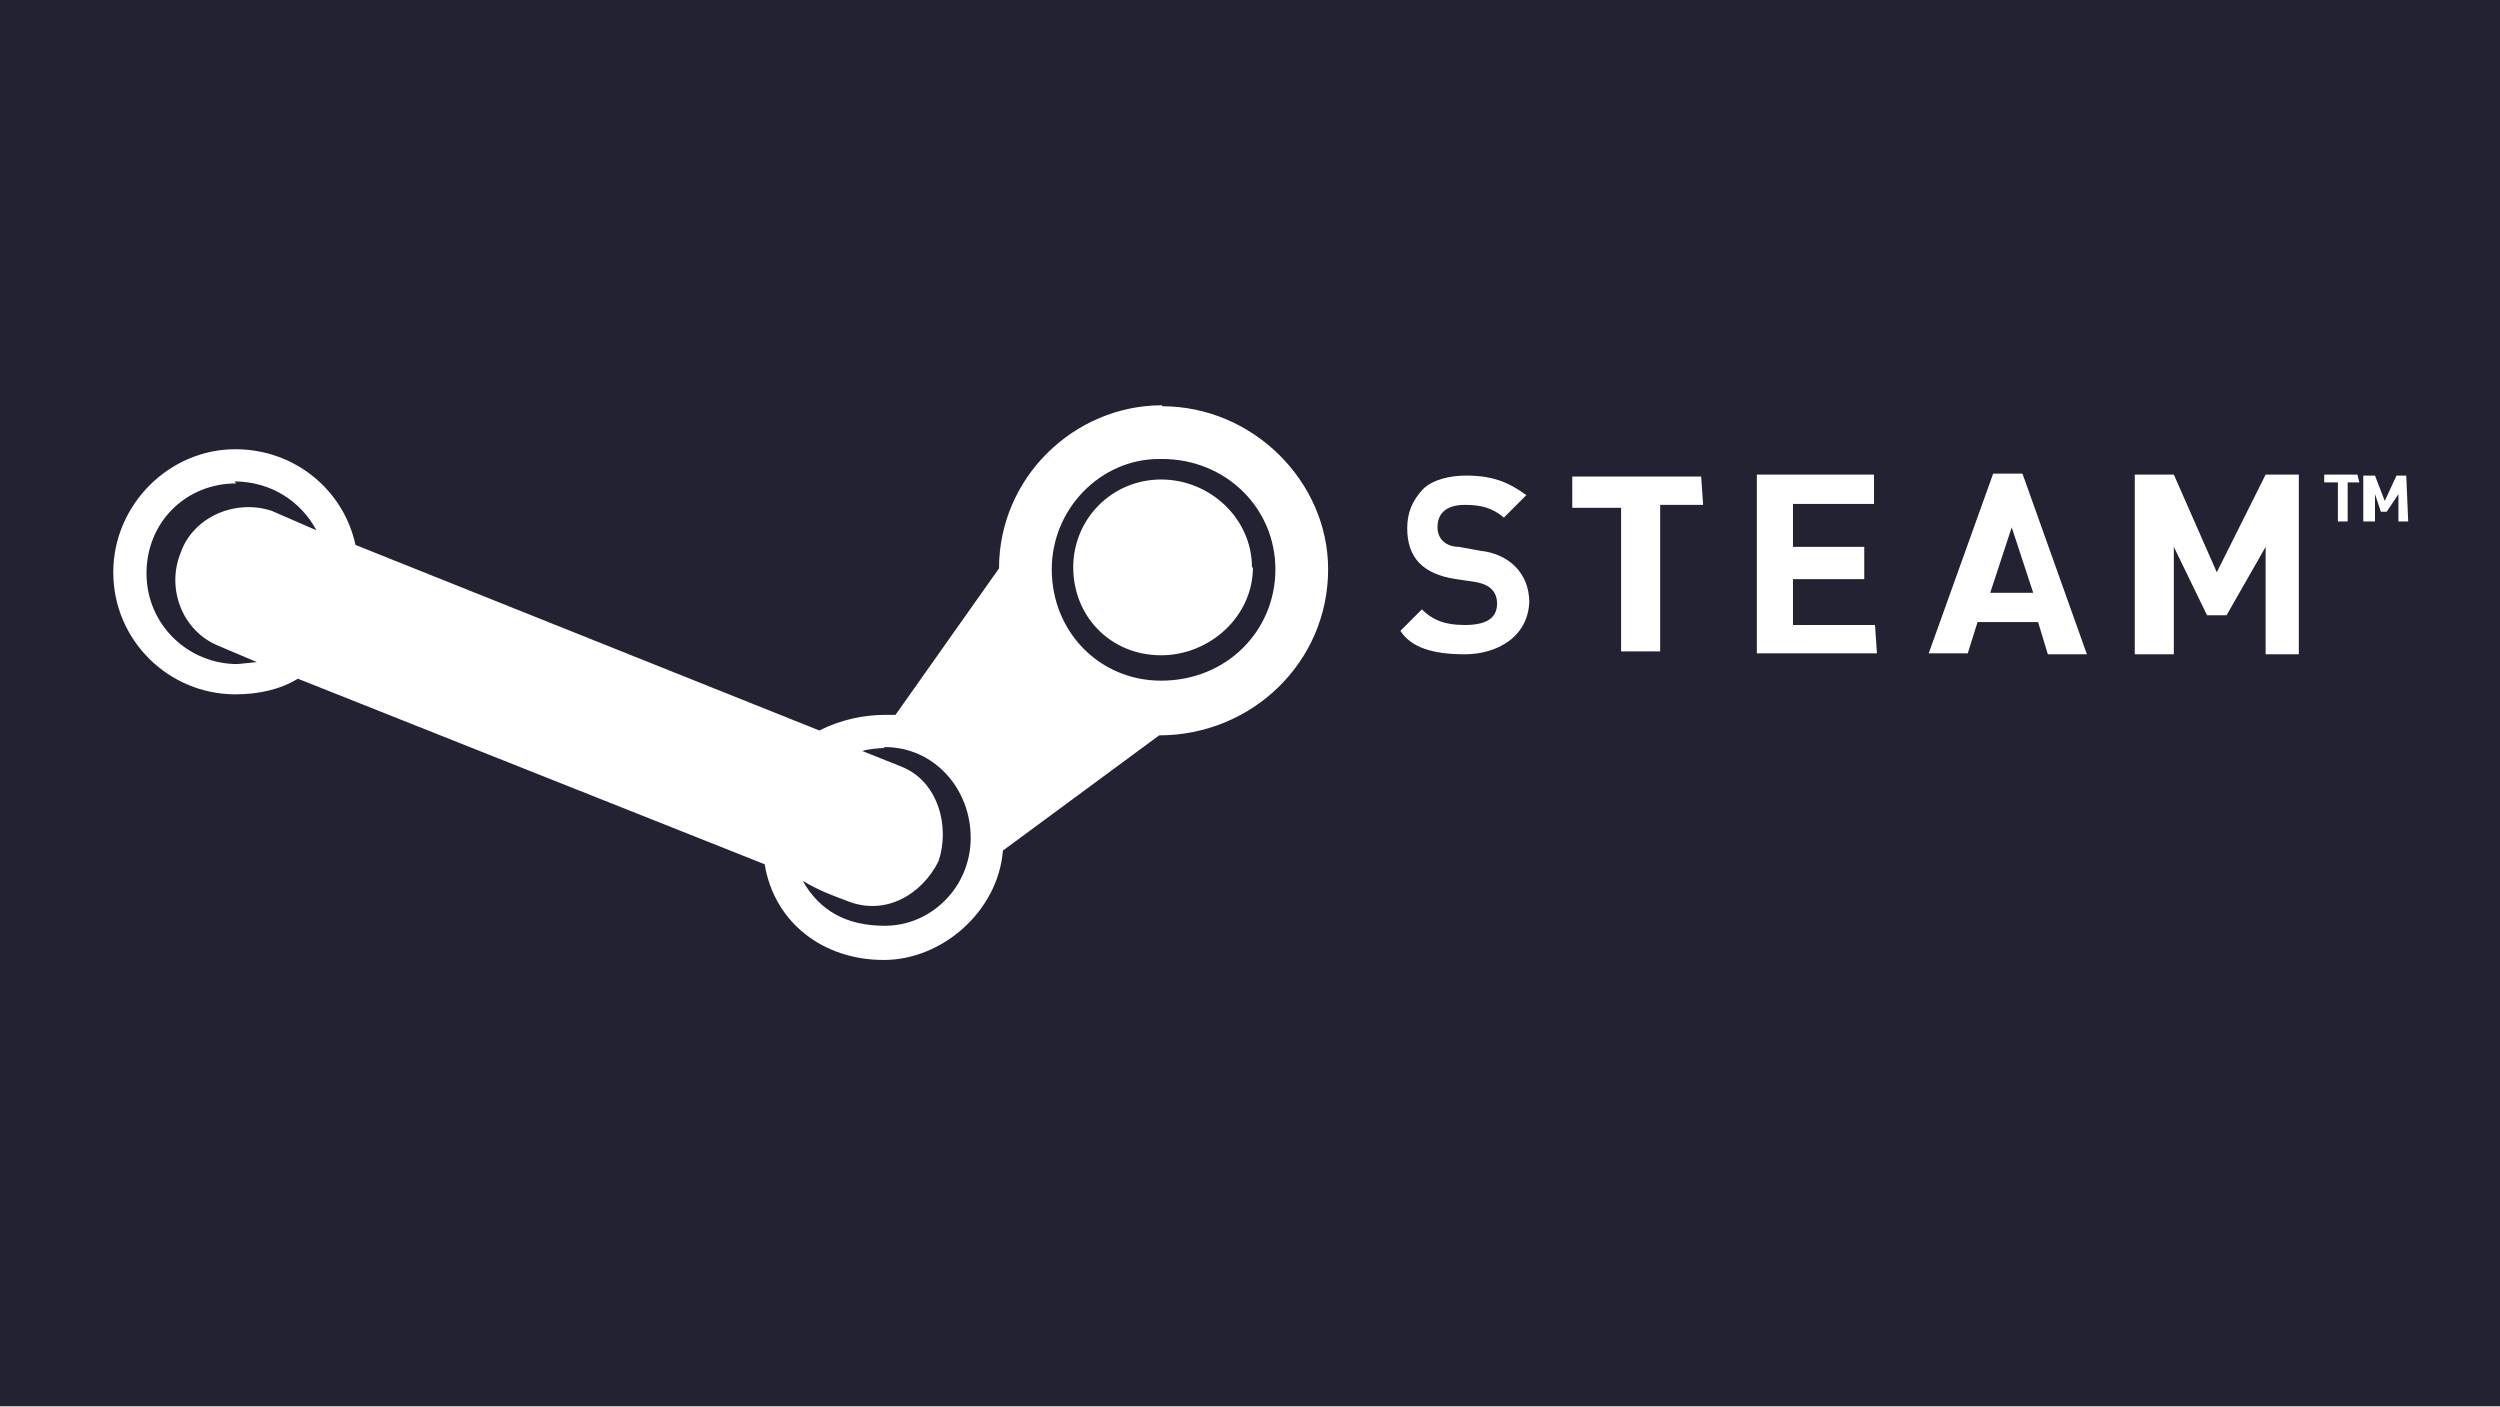
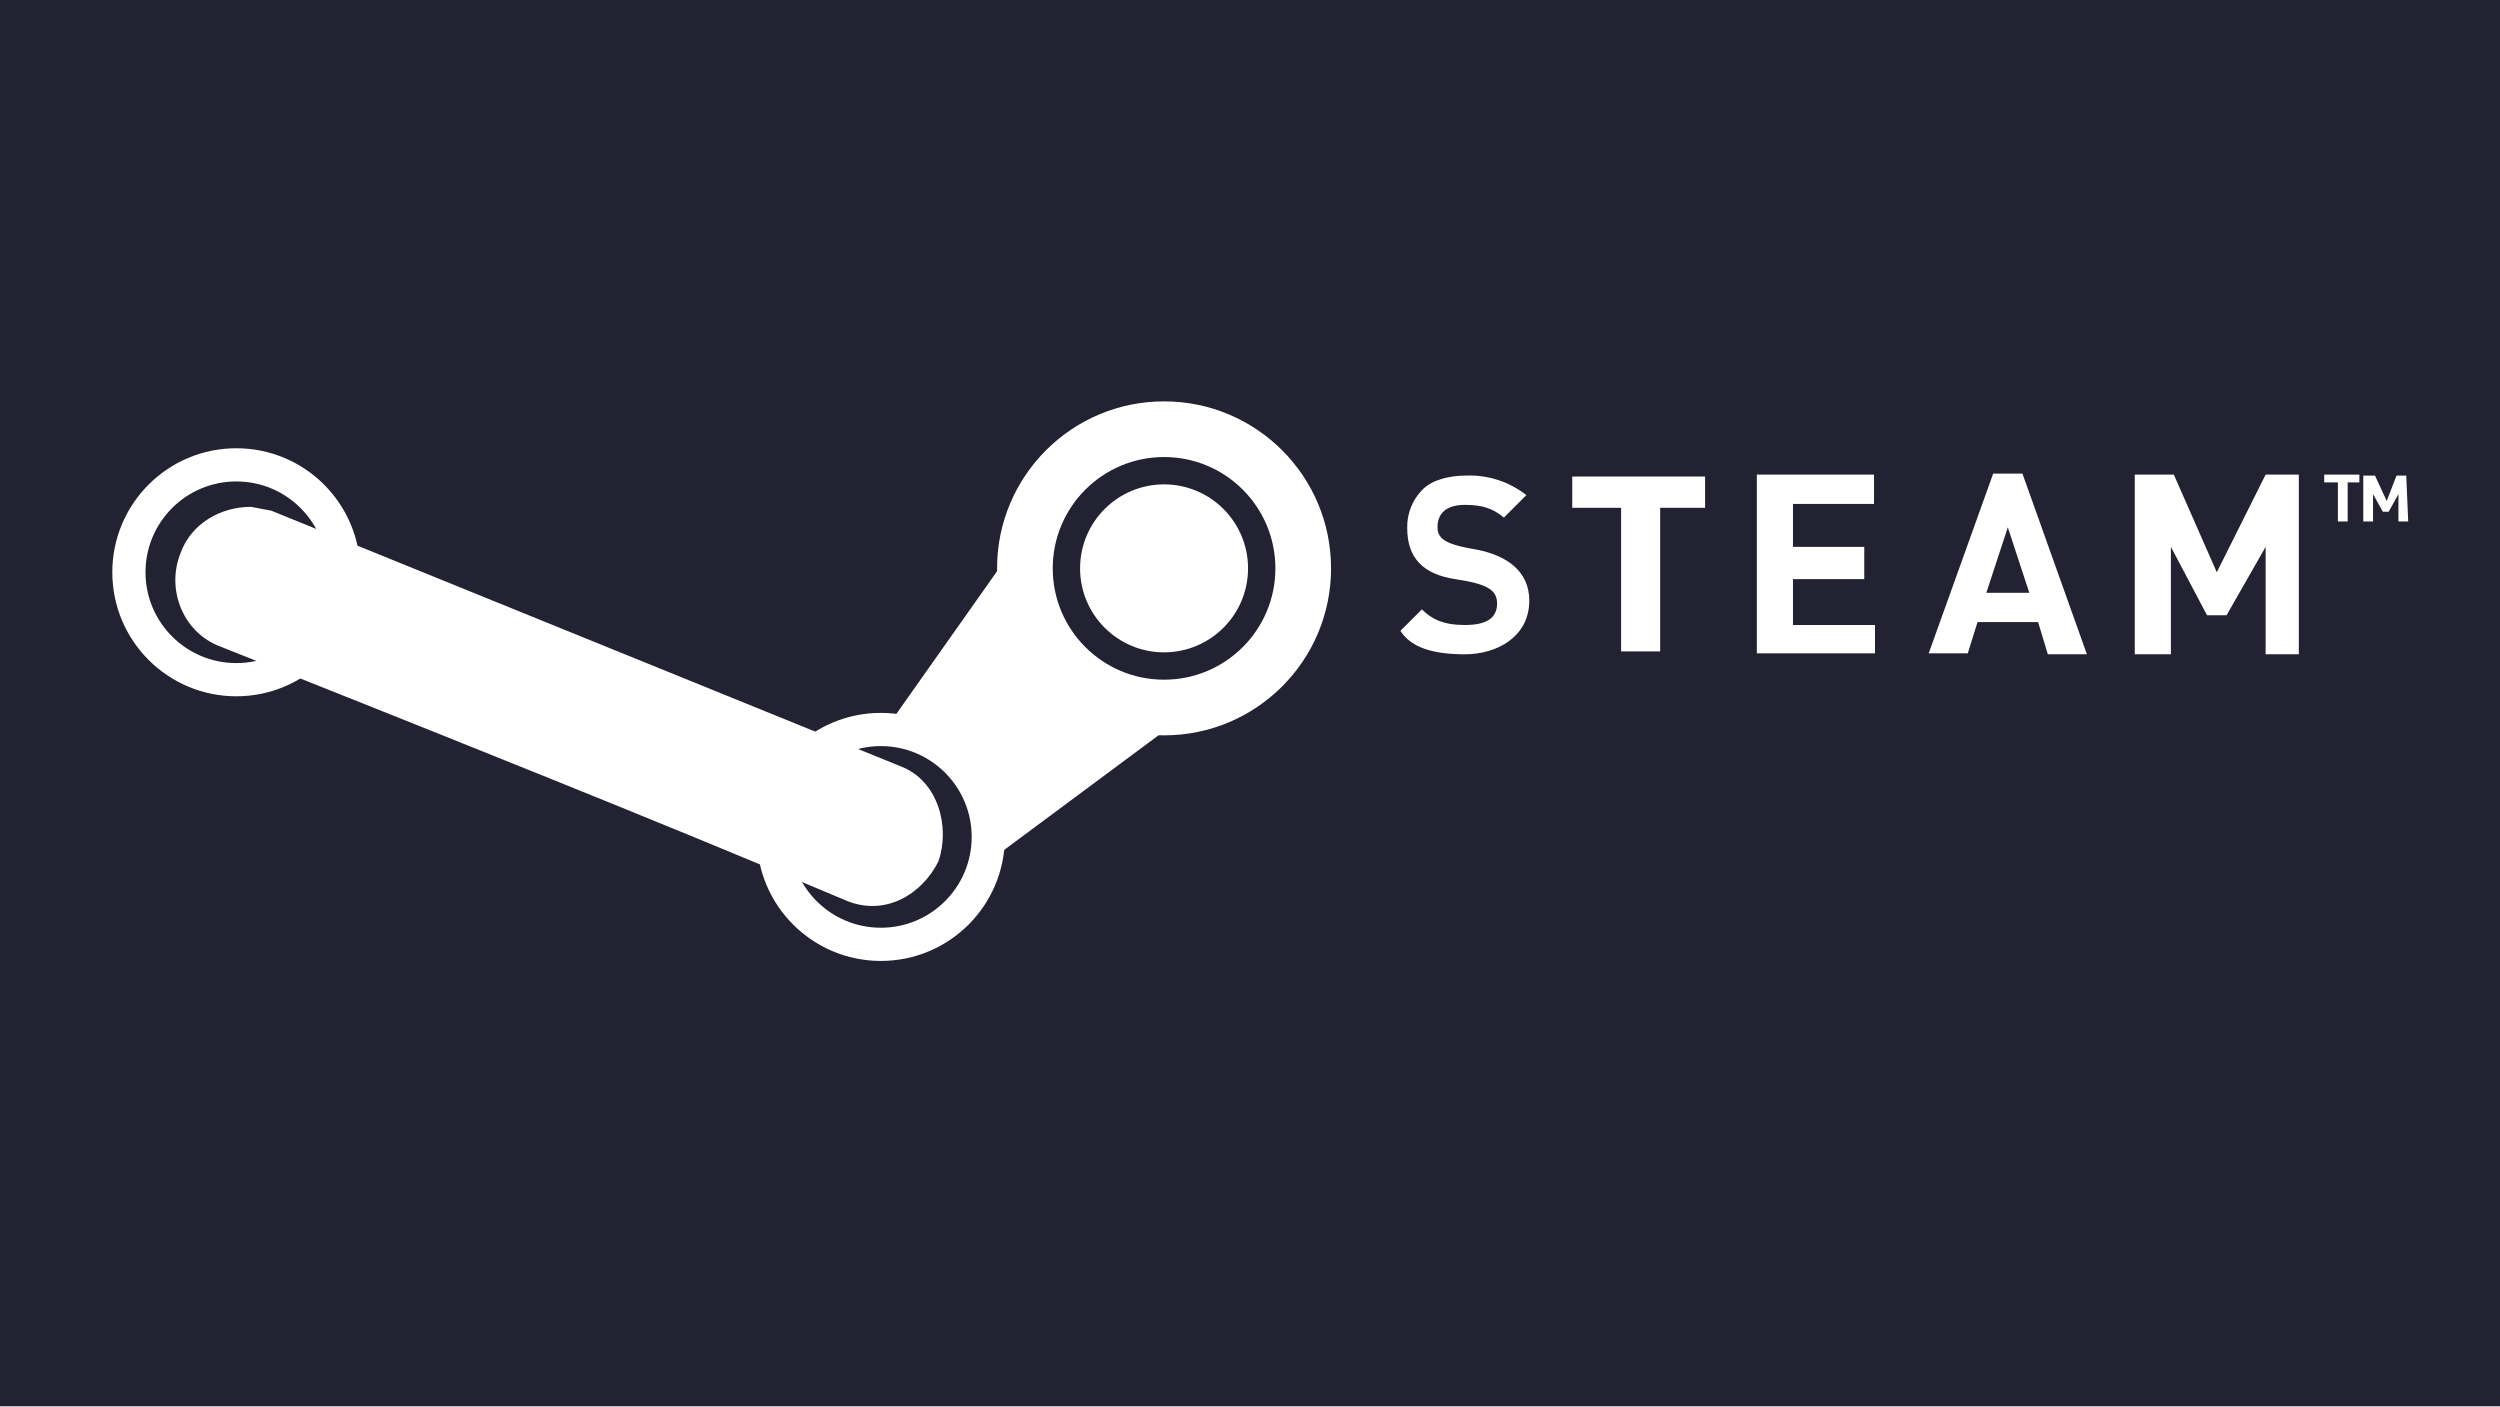
<svg xmlns="http://www.w3.org/2000/svg" viewBox="0 0 256 144">
  <path fill="#223" d="M0 0h256v144H0z" />
-   <path fill="#fff" d="M246.6 53.4h-1v-2.8l-1.2 1.8h-.6l-.6-1.8v2.8H242v-4.7h1.2l1 2.6 1.2-2.6h1zm-5-4h-1.2v4h-1v-4H238v-.8h3.4zM235.4 67H232V56l-4 7h-2l-3.4-7V67h-4V48.6h4l4.4 10 5-10h3.4zm-21.7 0h-4l-1-3.3h-6.2l-1 3.2h-4l6.6-18.4h3zm-5.5-6.3L206 54l-2.2 6.7zm-16 6.2h-12.3V48.6h12v3h-8.3v4.4h7.3v3.3h-7.3V64h8.4zm-17.8-15.2H170v15h-4V52h-5v-3.2h13.2zm-17.8 9.7c0 3.8-3.3 5.6-6.6 5.6s-5.5-.7-6.6-2.4l2.2-2.2c1 1 2.2 1.6 4.4 1.6s3.3-.7 3.3-2.2c0-1.4-1-2-2.2-2.2l-2-.3c-3.4-.5-5-2.2-5-5.2 0-1.6.5-2.8 1.6-4 1-1 2.8-1.4 4.4-1.4 2.8 0 4.4.7 6.2 2L154 53c-1.2-1-2.3-1.3-4-1.3-1.7 0-2.8.7-2.8 2.3 0 1.3 1 2 2.2 2l2.2.4c2.8.3 5 2.2 5 5.3zm-28.3-3.3c0 5-4.4 9-9.4 9-5.2 0-9-4-9-9s4-9 9-9 9.3 4 9.3 9zM119 41.5c-9 0-16.7 7.4-16.7 16.7l-10.6 15h-1c-2.3 0-4.6.5-6.8 1.6l-47.5-19c-1.2-5.6-6.2-9.8-12.3-9.8-6.8 0-12.5 5.7-12.5 12.6 0 7 5.7 12.5 12.5 12.5 2.4 0 4.6-.5 6.4-1.6l47.8 19c1 6 6 9.8 12.2 9.8 6 0 11.7-5 12.2-11.2l16-11.8c9.5 0 17.3-7.5 17.3-17 0-9-7.7-16.7-17-16.7zm0 5.5c6.5 0 11.6 5 11.6 11.3 0 6.3-5 11.4-11.7 11.4-6.3 0-11.2-5-11.2-11.4 0-6.2 5-11.3 11-11.3zm-95 2.3c3.7 0 6.8 2 8.4 5l-4.6-2c-3.7-1.2-8 .6-9.3 4.3-1.5 3.7.2 8 3.8 9.5l4 1.7-2 .2c-5 0-9.3-4-9.3-9.3 0-5.2 4-9.2 9.2-9.2zm66.6 27.2c5 0 8.8 4.2 8.8 9.3 0 5-4 9-8.8 9-4 0-6.7-1.6-8.4-4.6 1.7 1 2.8 1.4 4.4 2 4 1.7 7.8-.6 9.5-4 1.2-3.5 0-8.2-3.8-9.7l-4-1.6c.6-.2 1.8-.3 2.2-.3z" />
+   <path fill="#fff" d="M102.8 57.5l-12 17 11.8 12.7 16.7-12.4z" />
+   <circle cx="119.2" cy="58.2" r="17.1" fill="#fff" />
+   <circle cx="24.2" cy="58.6" r="12.7" fill="#fff" />
+   <circle cx="24.2" cy="58.6" r="9.3" fill="#223" />
+   <circle cx="90.2" cy="85.7" r="12.7" fill="#fff" />
+   <circle cx="90.2" cy="85.7" r="9.3" fill="#223" />
+   <circle cx="119.2" cy="58.2" r="11.4" fill="#223" />
+   <circle cx="119.2" cy="58.2" r="8.6" fill="#fff" />
+   <path fill="#fff" d="M204.1 48.5l-6.6 18.4h4l1-3.2h6.2l1 3.3h4l-6.6-18.5zm-24.2.1v18.3H192V64h-8.4v-4.7h7.3V56h-7.3v-4.4h8.3v-3zm38.7 0V67h3.7V56l3.7 7h2l4-7v11h3.4V48.6H232l-5 10-4.4-10zm19.4 0v.8h1.4v4h1v-4h1.2v-.8zm-87.9.1c-1.6 0-3.4.4-4.4 1.4a5.4 5.4 0 0 0-1.6 4c0 3 1.6 4.7 4.9 5.2 3.3.5 4.3 1.1 4.3 2.5 0 1.5-1.1 2.2-3.3 2.2-2.2 0-3.4-.6-4.4-1.6l-2.2 2.2c1.1 1.7 3.3 2.4 6.6 2.4s6.6-1.8 6.6-5.5c0-3-2.3-4.6-5.3-5.2-3-.5-4.1-1-4.1-2.3 0-1.6 1.1-2.3 2.8-2.3 1.7 0 2.8.3 4 1.3l2.3-2.3a9.4 9.4 0 0 0-6.2-2zm91.9 0v4.7h1v-2.8l1 1.8h.6l1-1.8v2.8h1l-.2-4.7h-1l-1 2.6-1.2-2.6zm-81 .1V52h5v14.7h4V52h4.6v-3.2zM25.7 51.9c-3.1 0-6.1 1.7-7.2 4.7-1.5 3.7.2 8 3.8 9.5 23 9.2 44 17.5 64.3 26.1 4 1.7 7.8-.6 9.5-4 1.2-3.5 0-8.2-3.8-9.7L27.8 52.3l-2.1-.4zM205.6 54l2.2 6.7h-4.4z" />
</svg>
